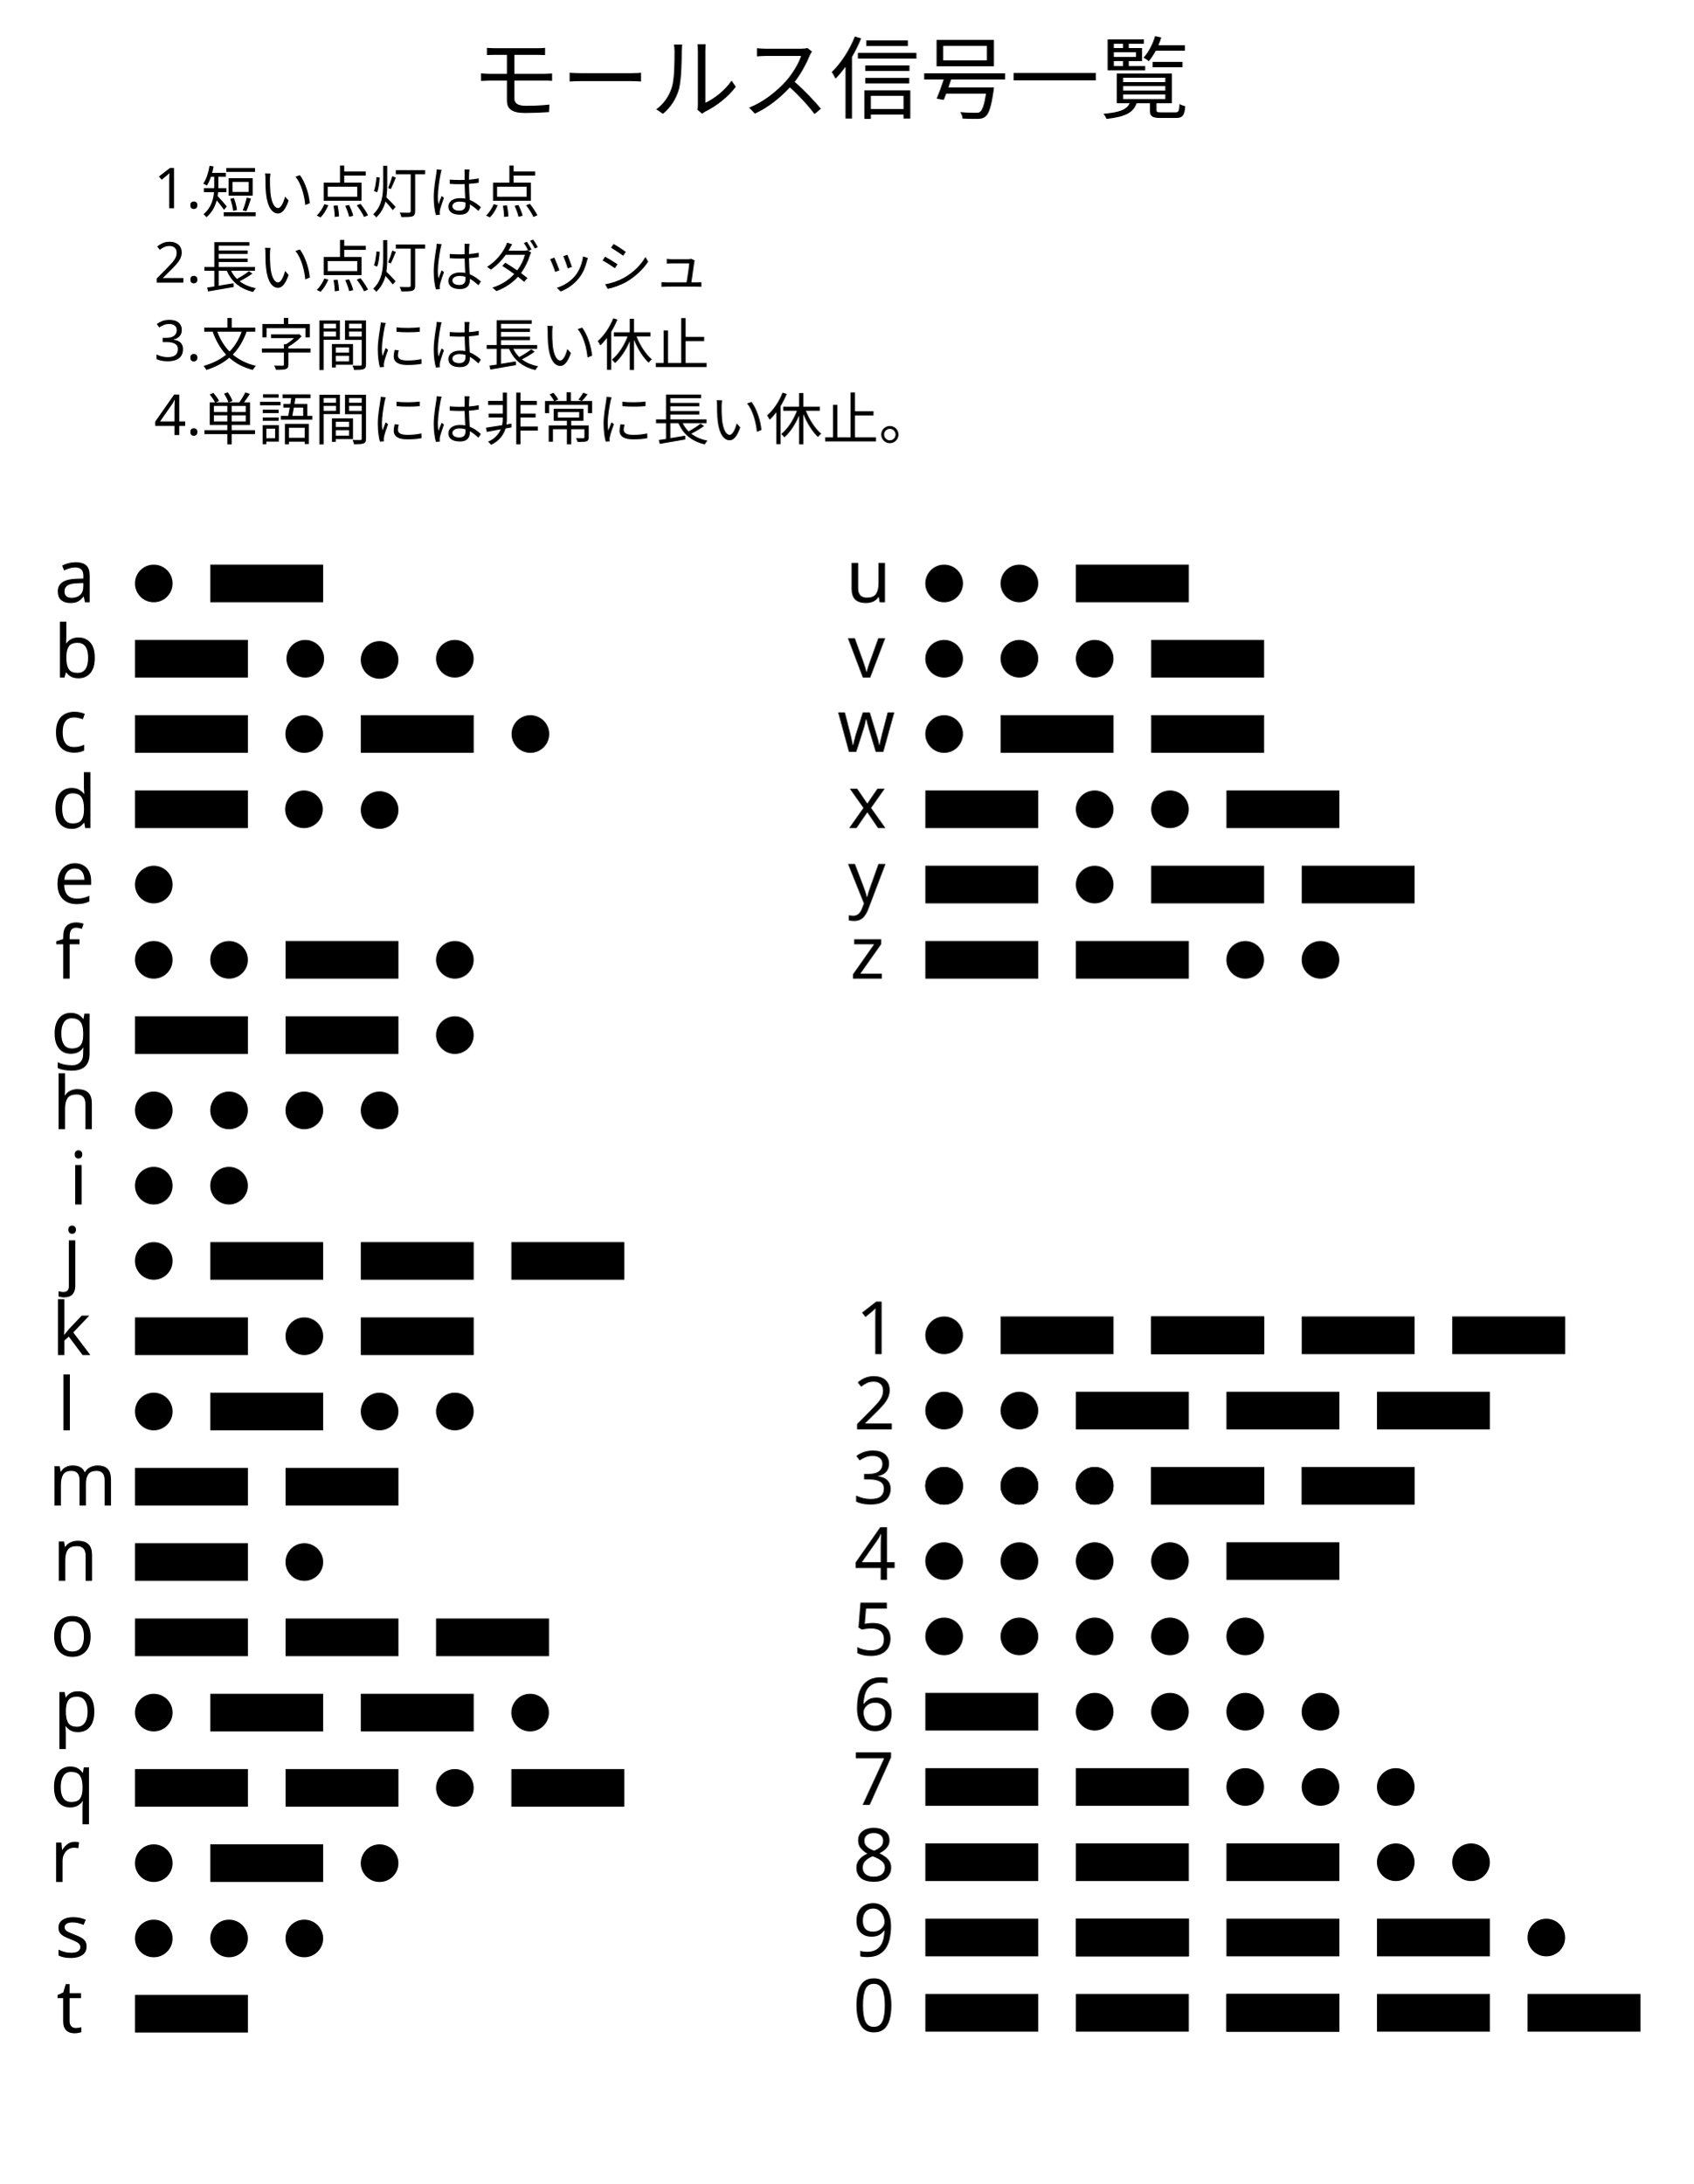
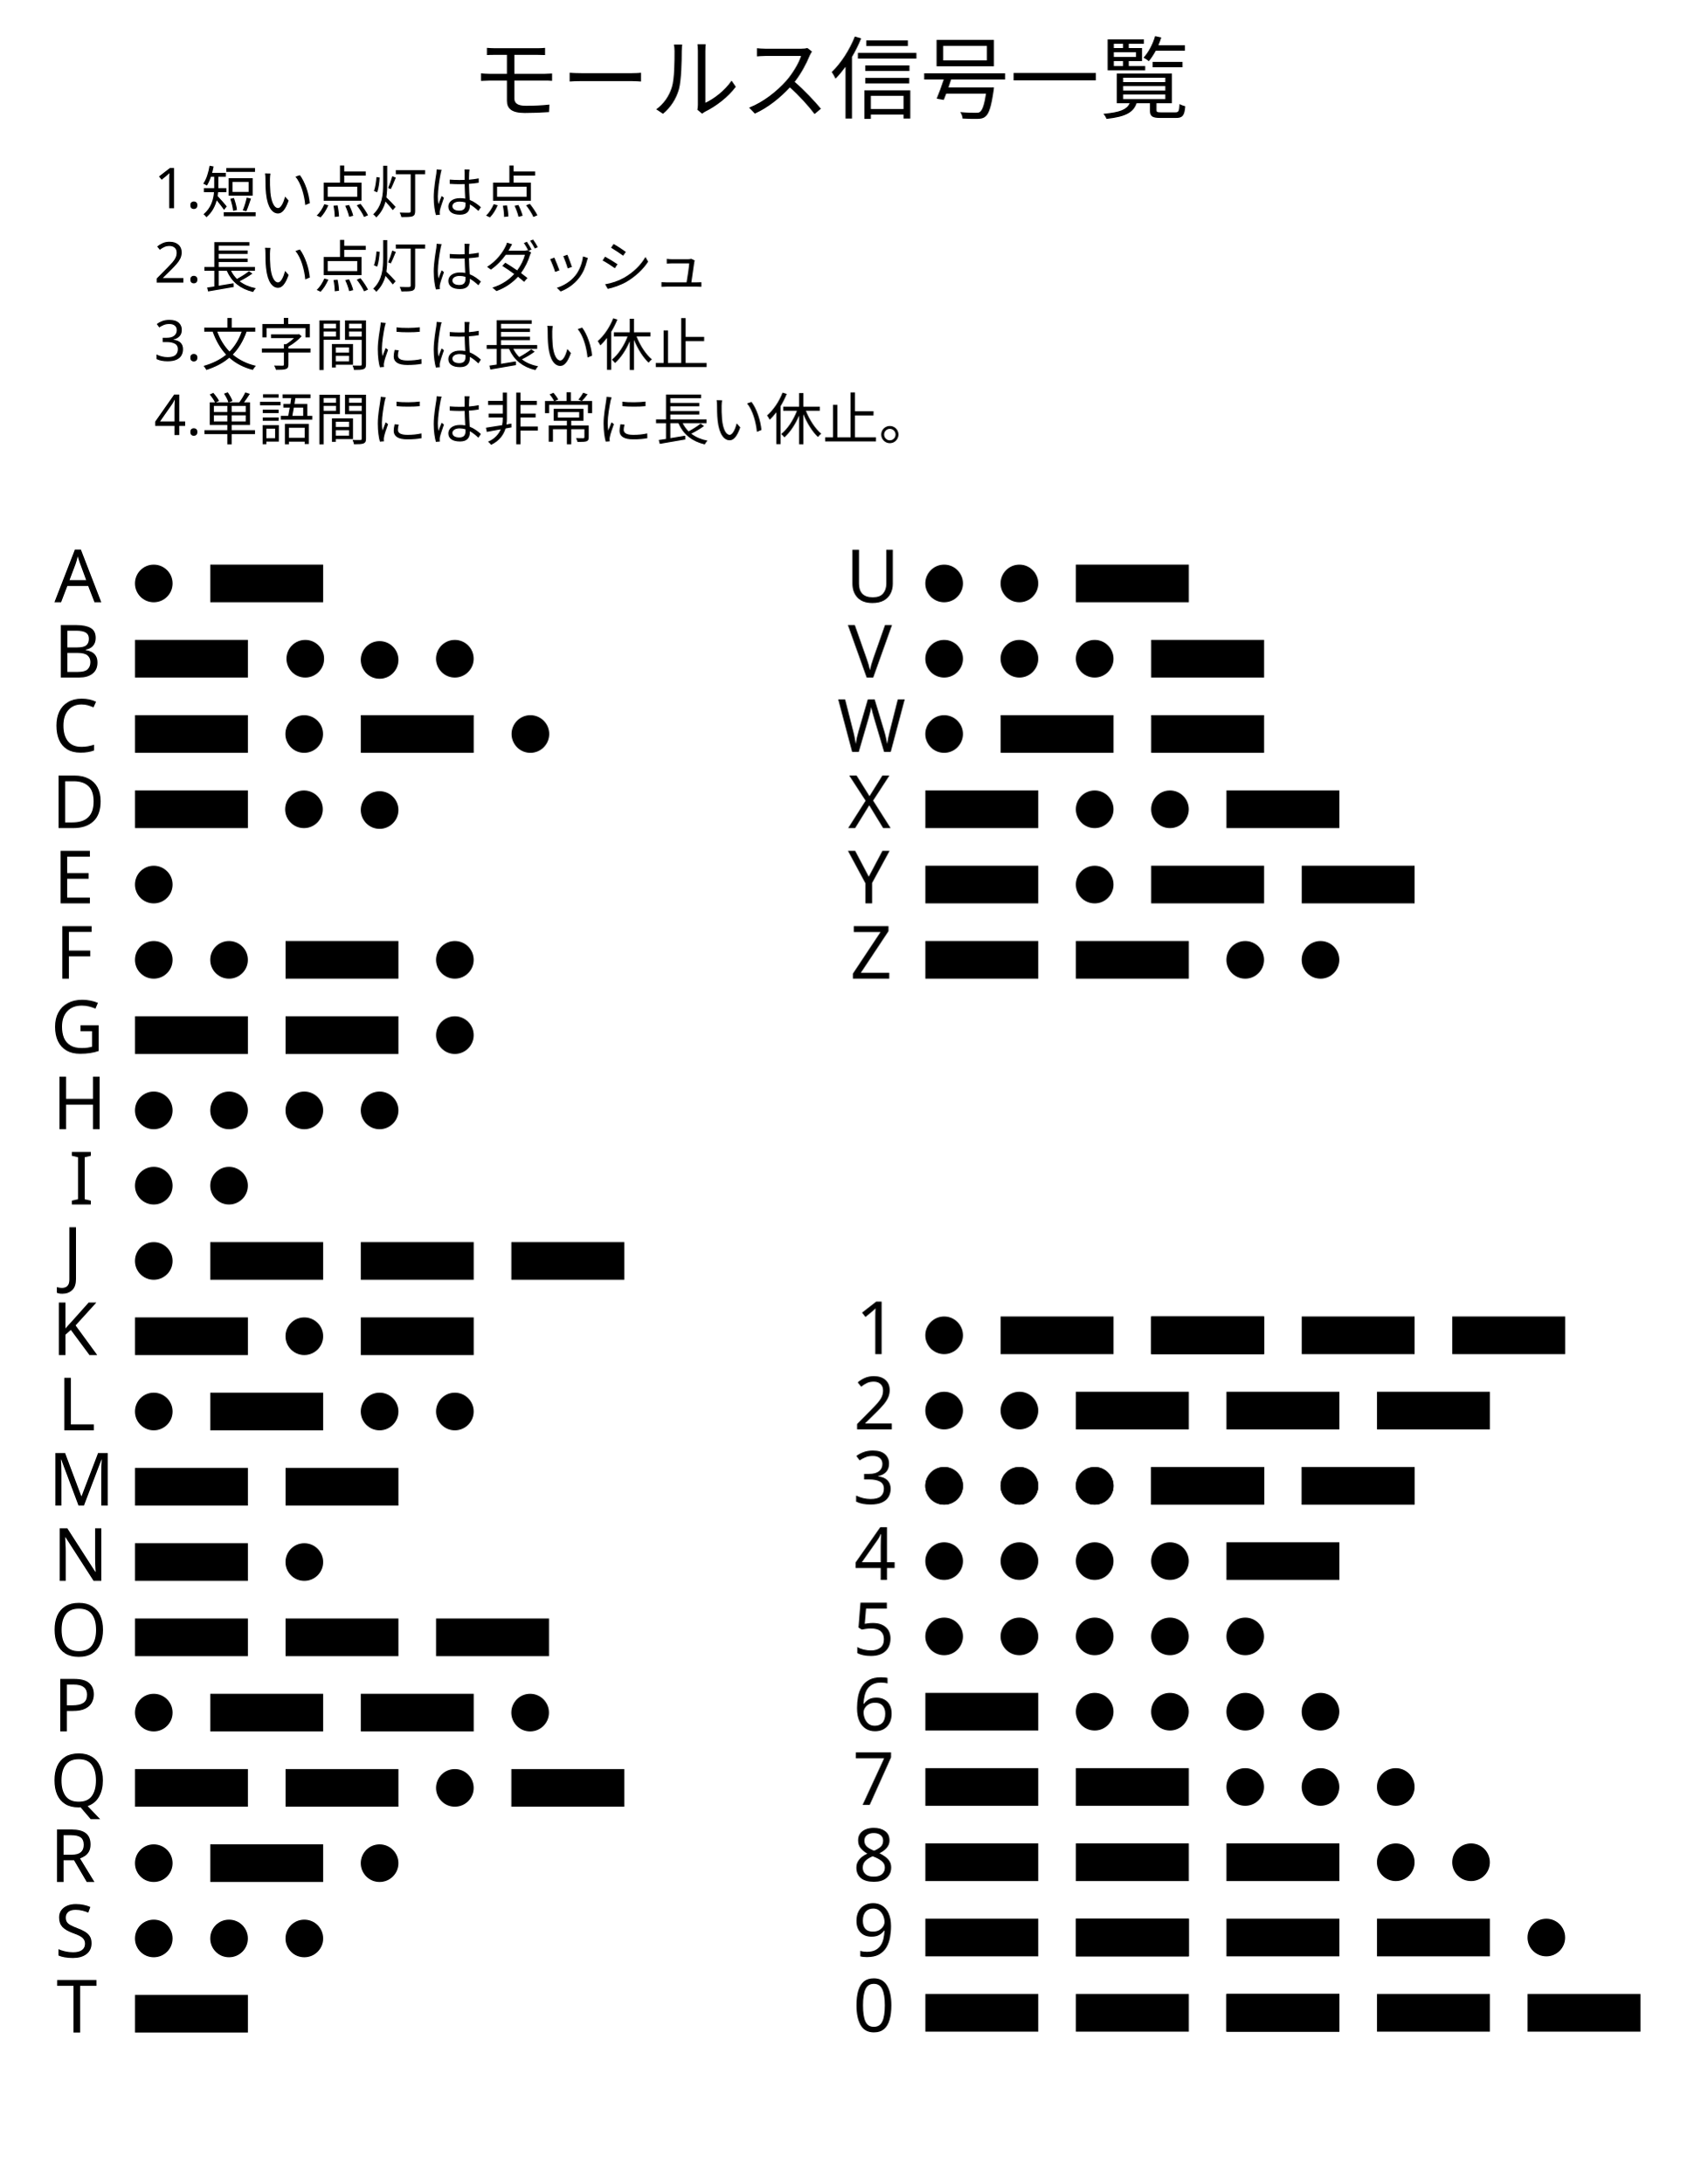
<svg xmlns="http://www.w3.org/2000/svg" xmlns:xlink="http://www.w3.org/1999/xlink" version="1.0" width="450" height="580" viewBox="0 0 414.772 500.994" id="Layer_2" xml:space="preserve">
  <defs id="defs3017" />
  <g id="g2643">
-     <text x="115.249" y="10.538" id="text2872" style="font-size:22px;font-family:Special Elite, Sans-Serif;">モールス信号一覧</text>
+     <text x="115.249" y="10.538" id="text2872" style="font-size:22px;font-family:Noto Serif JP;">モールス信号一覧</text>
    <text xml:space="preserve" style="font-size:15px;font-style:normal;line-height:200%;letter-spacing:0px;word-spacing:0px;fill:#000000;fill-opacity:1;stroke:none;font-family:Special Elite, Sans-Serif" x="40.912" y="55.327" id="text3464" transform="matrix(0.9217156,0,0,0.9217156,0,-16.80051)">
      <tspan id="tspan3466" x="40.912" y="55.327">1.短い点灯は点</tspan>
      <tspan x="40.912" y="75.077" id="tspan3468">2.長い点灯はダッシュ</tspan>
      <tspan x="40.912" y="95.827" id="tspan3470">3.文字間には長い休止</tspan>
      <tspan x="40.912" y="115.577" id="tspan3472">4.単語間には非常に長い休止。</tspan>
    </text>
  </g>
  <g transform="translate(-3.816479,0)" id="g3272">
    <g transform="translate(-18.43432,0)" id="g3132">
      <circle cx="39.4" cy="141.48" r="3.555" transform="matrix(1.296365,0,0,1.296365,202.3859,-57.34044)" id="circle3554" />
      <rect width="27.651" height="9.217" x="285.732" y="121.457" id="rect3556" />
      <circle cx="39.4" cy="141.48" r="3.555" transform="matrix(1.296365,0,0,1.296365,220.8202,-57.34044)" id="circle3558" />
      <circle cx="39.4" cy="141.48" r="3.555" transform="matrix(1.296365,0,0,1.296365,202.3859,-38.90613)" id="circle3560" />
      <circle cx="39.4" cy="141.48" r="3.555" transform="matrix(1.296365,0,0,1.296365,220.8202,-38.90613)" id="circle3562" />
      <circle cx="39.4" cy="141.48" r="3.555" transform="matrix(1.296365,0,0,1.296365,239.2545,-38.90613)" id="circle3564" />
      <rect width="27.651" height="9.217" x="304.166" y="139.891" id="rect3566" />
      <circle cx="39.4" cy="141.48" r="3.555" transform="matrix(1.296365,0,0,1.296365,202.3859,-20.47182)" id="circle3568" />
      <rect width="27.651" height="9.217" x="267.298" y="158.325" id="rect3570" />
      <rect width="27.651" height="9.217" x="304.166" y="158.325" id="rect3572" />
      <rect width="27.651" height="9.217" x="248.863" y="176.76" id="rect3574" />
      <circle cx="39.4" cy="141.48" r="3.555" transform="matrix(1.296365,0,0,1.296365,239.2545,-2.037504)" id="circle3576" />
      <circle cx="39.4" cy="141.48" r="3.555" transform="matrix(1.296365,0,0,1.296365,257.6889,-2.037504)" id="circle3578" />
      <rect width="27.651" height="9.217" x="322.6" y="176.76" id="rect3580" />
      <rect width="27.651" height="9.217" x="248.863" y="195.194" id="rect3588" />
      <rect width="27.651" height="9.217" x="304.166" y="195.194" id="rect3590" />
      <rect width="27.651" height="9.217" x="341.035" y="195.194" id="rect3592" />
      <circle cx="39.4" cy="141.48" r="3.555" transform="matrix(1.296365,0,0,1.296365,239.2545,16.39681)" id="circle3594" />
      <rect width="27.651" height="9.217" x="248.863" y="213.628" id="rect3596" />
      <rect width="27.651" height="9.217" x="285.732" y="213.628" id="rect3598" />
      <circle cx="39.4" cy="141.48" r="3.555" transform="matrix(1.296365,0,0,1.296365,276.1232,34.83112)" id="circle3600" />
      <circle cx="39.4" cy="141.48" r="3.555" transform="matrix(1.296365,0,0,1.296365,294.5575,34.83112)" id="circle3602" />
      <g transform="translate(-1.849737,0)" id="g2615">
-         <text x="231.225" y="130.674" id="text3604" xml:space="preserve" style="font-size:18px;font-family:Special Elite, Sans-Serif">u</text>
-         <text x="231.748" y="149.108" id="text3608" xml:space="preserve" style="font-size:18px;font-family:Special Elite, Sans-Serif">v</text>
-         <text x="229.155" y="167.318" id="text3612" xml:space="preserve" style="font-size:18px;font-family:Special Elite, Sans-Serif">w</text>
-         <text x="231.734" y="185.977" id="text3616" xml:space="preserve" style="font-size:18px;font-family:Special Elite, Sans-Serif">x</text>
-         <text x="231.761" y="204.411" id="text3620" xml:space="preserve" style="font-size:18px;font-family:Special Elite, Sans-Serif">y</text>
-         <text x="232.279" y="222.846" id="text3624" xml:space="preserve" style="font-size:18px;font-family:Special Elite, Sans-Serif">z</text>
+         <text x="231.225" y="130.674" id="text3604" xml:space="preserve" style="font-size:18px;font-family:Special Elite, Sans-Serif">U</text>
+         <text x="231.748" y="149.108" id="text3608" xml:space="preserve" style="font-size:18px;font-family:Special Elite, Sans-Serif">V</text>
+         <text x="229.155" y="167.318" id="text3612" xml:space="preserve" style="font-size:18px;font-family:Special Elite, Sans-Serif">W</text>
+         <text x="231.734" y="185.977" id="text3616" xml:space="preserve" style="font-size:18px;font-family:Special Elite, Sans-Serif">X</text>
+         <text x="231.761" y="204.411" id="text3620" xml:space="preserve" style="font-size:18px;font-family:Special Elite, Sans-Serif">Y</text>
+         <text x="232.279" y="222.846" id="text3624" xml:space="preserve" style="font-size:18px;font-family:Special Elite, Sans-Serif">Z</text>
      </g>
    </g>
    <g id="g3169">
      <circle cx="39.4" cy="141.48" r="3.555" transform="matrix(1.296365,0,0,1.296365,-9.608658,-57.34044)" id="circle2870" />
      <rect width="27.651" height="9.217" x="55.303" y="121.457" id="rect3010" />
      <circle cx="39.4" cy="141.48" r="3.555" transform="matrix(1.296365,0,0,1.296365,27.49629,-38.90613)" id="circle3324" />
      <circle cx="39.4" cy="141.48" r="3.555" transform="matrix(1.296365,0,0,1.296365,45.69428,-38.61128)" id="circle3326" />
      <circle cx="39.4" cy="141.48" r="3.555" transform="matrix(1.296365,0,0,1.296365,64.12268,-38.90613)" id="circle3328" />
      <rect width="27.651" height="9.217" x="36.869" y="158.325" id="rect3330" />
      <circle cx="39.4" cy="141.48" r="3.555" transform="matrix(1.296365,0,0,1.296365,27.23125,-20.47181)" id="circle3332" />
      <rect width="27.651" height="9.217" x="92.172" y="158.325" id="rect3334" />
      <circle cx="39.4" cy="141.48" r="3.555" transform="matrix(1.296365,0,0,1.296365,82.62363,-20.47181)" id="circle3336" />
      <rect width="27.651" height="9.217" x="36.869" y="176.76" id="rect3338" />
      <circle cx="39.4" cy="141.48" r="3.555" transform="matrix(1.296365,0,0,1.296365,27.17162,-2.037504)" id="circle3340" />
      <circle cx="39.4" cy="141.48" r="3.555" transform="matrix(1.296365,0,0,1.296365,45.69428,-1.859714)" id="circle3342" />
      <circle cx="39.4" cy="141.48" r="3.555" transform="matrix(1.296365,0,0,1.296365,-9.608658,16.39681)" id="circle3412" />
      <circle cx="39.4" cy="141.48" r="3.555" transform="matrix(1.296365,0,0,1.296365,-9.608657,34.83112)" id="circle3414" />
      <circle cx="39.4" cy="141.48" r="3.555" transform="matrix(1.296365,0,0,1.296365,8.825654,34.83112)" id="circle3416" />
      <rect width="27.651" height="9.217" x="73.737" y="213.628" id="rect3420" />
      <circle cx="39.4" cy="141.48" r="3.555" transform="matrix(1.296365,0,0,1.296365,64.12859,34.83112)" id="circle3422" />
      <rect width="27.651" height="9.217" x="36.869" y="232.063" id="rect3424" />
      <rect width="27.651" height="9.217" x="73.737" y="232.063" id="rect3426" />
      <circle cx="39.4" cy="141.48" r="3.555" transform="matrix(1.296365,0,0,1.296365,64.12859,53.26543)" id="circle3428" />
      <circle cx="39.4" cy="141.48" r="3.555" transform="matrix(1.296365,0,0,1.296365,-9.608658,71.69974)" id="circle3458" />
      <circle cx="39.4" cy="141.48" r="3.555" transform="matrix(1.296365,0,0,1.296365,8.825653,71.69974)" id="circle3460" />
      <circle cx="39.4" cy="141.48" r="3.555" transform="matrix(1.296365,0,0,1.296365,27.25997,71.69974)" id="circle3462" />
      <circle cx="39.4" cy="141.48" r="3.555" transform="matrix(1.296365,0,0,1.296365,45.69428,71.69974)" id="circle3464" />
      <circle cx="39.4" cy="141.48" r="3.555" transform="matrix(1.296365,0,0,1.296365,-9.608658,90.13405)" id="circle3466" />
      <circle cx="39.4" cy="141.48" r="3.555" transform="matrix(1.296365,0,0,1.296365,8.825654,90.13405)" id="circle3468" />
      <circle cx="39.4" cy="141.48" r="3.555" transform="matrix(1.296365,0,0,1.296365,-9.608658,108.5684)" id="circle3470" />
      <rect width="27.651" height="9.217" x="55.303" y="287.366" id="rect3472" />
      <rect width="27.651" height="9.217" x="92.172" y="287.366" id="rect3474" />
      <rect width="27.651" height="9.217" x="129.04" y="287.366" id="rect3476" />
      <rect width="27.651" height="9.217" x="36.869" y="305.8" id="rect3478" />
      <circle cx="39.4" cy="141.48" r="3.555" transform="matrix(1.296365,0,0,1.296365,27.25997,127.0027)" id="circle3480" />
      <rect width="27.651" height="9.217" x="92.172" y="305.8" id="rect3482" />
      <circle cx="39.4" cy="141.48" r="3.555" transform="matrix(1.296365,0,0,1.296365,-9.608658,145.437)" id="circle3484" />
      <rect width="27.651" height="9.217" x="55.303" y="324.234" id="rect3486" />
      <circle cx="39.4" cy="141.48" r="3.555" transform="matrix(1.296365,0,0,1.296365,45.69428,145.437)" id="circle3488" />
      <circle cx="39.4" cy="141.48" r="3.555" transform="matrix(1.296365,0,0,1.296365,64.12859,145.437)" id="circle3490" />
      <rect width="27.651" height="9.217" x="36.869" y="342.669" id="rect3492" />
      <rect width="27.651" height="9.217" x="73.737" y="342.669" id="rect3494" />
      <rect width="27.651" height="9.217" x="36.869" y="361.103" id="rect3496" />
      <circle cx="39.4" cy="141.48" r="3.555" transform="matrix(1.296365,0,0,1.296365,27.25997,182.3056)" id="circle3498" />
      <rect width="27.651" height="9.217" x="36.869" y="379.537" id="rect3500" />
      <rect width="27.651" height="9.217" x="73.737" y="379.537" id="rect3502" />
      <rect width="27.651" height="9.217" x="110.606" y="379.537" id="rect3504" />
      <circle cx="39.4" cy="141.48" r="3.555" transform="matrix(1.296365,0,0,1.296365,-9.608658,219.1742)" id="circle3506" />
      <rect width="27.651" height="9.217" x="55.303" y="397.971" id="rect3508" />
      <rect width="27.651" height="9.217" x="92.172" y="397.971" id="rect3510" />
      <circle cx="39.4" cy="141.48" r="3.555" transform="matrix(1.296365,0,0,1.296365,82.5629,219.1742)" id="circle3512" />
      <rect width="27.651" height="9.217" x="36.869" y="416.406" id="rect3514" />
      <rect width="27.651" height="9.217" x="73.737" y="416.406" id="rect3516" />
      <circle cx="39.4" cy="141.48" r="3.555" transform="matrix(1.296365,0,0,1.296365,64.12859,237.6085)" id="circle3518" />
      <rect width="27.651" height="9.217" x="129.04" y="416.406" id="rect3520" />
      <circle cx="39.4" cy="141.48" r="3.555" transform="matrix(1.296365,0,0,1.296365,-9.608657,256.0428)" id="circle3522" />
      <rect width="27.651" height="9.217" x="55.303" y="434.84" id="rect3524" />
      <circle cx="39.4" cy="141.48" r="3.555" transform="matrix(1.296365,0,0,1.296365,45.69428,256.0428)" id="circle3526" />
      <circle cx="39.4" cy="141.48" r="3.555" transform="matrix(1.296365,0,0,1.296365,27.25997,274.4772)" id="circle3528" />
      <circle cx="39.4" cy="141.48" r="3.555" transform="matrix(1.296365,0,0,1.296365,8.825654,274.4772)" id="circle3530" />
      <circle cx="39.4" cy="141.48" r="3.555" transform="matrix(1.296365,0,0,1.296365,-9.608657,274.4772)" id="circle3532" />
      <rect width="27.651" height="9.217" x="36.869" y="471.709" id="rect3534" />
      <g id="g2573">
-         <text x="17.138" y="130.674" id="text3309" xml:space="preserve" style="font-size:18px;font-family:Special Elite, Sans-Serif">a</text>
-         <text x="16.954" y="149.108" id="text3344" xml:space="preserve" style="font-size:18px;font-family:Special Elite, Sans-Serif">b</text>
-         <text x="16.535" y="167.318" id="text3350" xml:space="preserve" style="font-size:18px;font-family:Special Elite, Sans-Serif">c</text>
-         <text x="16.409" y="185.977" id="text3356" xml:space="preserve" style="font-size:18px;font-family:Special Elite, Sans-Serif">d</text>
-         <text x="16.904" y="204.411" id="text3360" xml:space="preserve" style="font-size:18px;font-family:Special Elite, Sans-Serif">e</text>
-         <text x="17.323" y="222.846" id="text3364" xml:space="preserve" style="font-size:18px;font-family:Special Elite, Sans-Serif">f</text>
-         <text x="16.202" y="241.055" id="text3368" xml:space="preserve" style="font-size:18px;font-family:Special Elite, Sans-Serif">g</text>
-         <text x="16.634" y="259.714" id="text3372" xml:space="preserve" style="font-size:18px;font-family:Special Elite, Sans-Serif">h</text>
-         <text x="20.694" y="278.148" id="text3376" xml:space="preserve" style="font-size:18px;font-family:Special Elite, Sans-Serif">i</text>
-         <text x="19.145" y="296.583" id="text3380" xml:space="preserve" style="font-size:18px;font-family:Special Elite, Sans-Serif">j</text>
-         <text x="16.481" y="315.017" id="text3384" xml:space="preserve" style="font-size:18px;font-family:Special Elite, Sans-Serif">k</text>
-         <text x="17.813" y="333.451" id="text3388" xml:space="preserve" style="font-size:18px;font-family:Special Elite, Sans-Serif">l</text>
-         <text x="15.621" y="351.886" id="text3392" xml:space="preserve" style="font-size:18px;font-family:Special Elite, Sans-Serif">m</text>
-         <text x="16.684" y="370.32" id="text3396" xml:space="preserve" style="font-size:18px;font-family:Special Elite, Sans-Serif">n</text>
-         <text x="16.085" y="388.754" id="text3400" xml:space="preserve" style="font-size:18px;font-family:Special Elite, Sans-Serif">o</text>
-         <text x="16.058" y="425.623" id="text3404" xml:space="preserve" style="font-size:18px;font-family:Special Elite, Sans-Serif">q</text>
-         <text x="16.828" y="407.189" id="text3408" xml:space="preserve" style="font-size:18px;font-family:Special Elite, Sans-Serif">p</text>
-         <text x="16.022" y="444.057" id="text3536" xml:space="preserve" style="font-size:18px;font-family:Special Elite, Sans-Serif">r</text>
-         <text x="17.206" y="462.492" id="text3540" xml:space="preserve" style="font-size:18px;font-family:Special Elite, Sans-Serif">s</text>
-         <text x="17.624" y="480.926" id="text3544" xml:space="preserve" style="font-size:18px;font-family:Special Elite, Sans-Serif">t</text>
+         <text x="17.138" y="130.674" id="text3309" xml:space="preserve" style="font-size:18px;font-family:Special Elite, Sans-Serif">A</text>
+         <text x="16.954" y="149.108" id="text3344" xml:space="preserve" style="font-size:18px;font-family:Special Elite, Sans-Serif">B</text>
+         <text x="16.535" y="167.318" id="text3350" xml:space="preserve" style="font-size:18px;font-family:Special Elite, Sans-Serif">C</text>
+         <text x="16.409" y="185.977" id="text3356" xml:space="preserve" style="font-size:18px;font-family:Special Elite, Sans-Serif">D</text>
+         <text x="16.904" y="204.411" id="text3360" xml:space="preserve" style="font-size:18px;font-family:Special Elite, Sans-Serif">E</text>
+         <text x="17.323" y="222.846" id="text3364" xml:space="preserve" style="font-size:18px;font-family:Special Elite, Sans-Serif">F</text>
+         <text x="16.202" y="241.055" id="text3368" xml:space="preserve" style="font-size:18px;font-family:Special Elite, Sans-Serif">G</text>
+         <text x="16.634" y="259.714" id="text3372" xml:space="preserve" style="font-size:18px;font-family:Special Elite, Sans-Serif">H</text>
+         <text x="20.694" y="278.148" id="text3376" xml:space="preserve" style="font-size:18px;font-family:Special Elite, Sans-Serif">I</text>
+         <text x="19.145" y="296.583" id="text3380" xml:space="preserve" style="font-size:18px;font-family:Special Elite, Sans-Serif">J</text>
+         <text x="16.481" y="315.017" id="text3384" xml:space="preserve" style="font-size:18px;font-family:Special Elite, Sans-Serif">K</text>
+         <text x="17.813" y="333.451" id="text3388" xml:space="preserve" style="font-size:18px;font-family:Special Elite, Sans-Serif">L</text>
+         <text x="15.621" y="351.886" id="text3392" xml:space="preserve" style="font-size:18px;font-family:Special Elite, Sans-Serif">M</text>
+         <text x="16.684" y="370.32" id="text3396" xml:space="preserve" style="font-size:18px;font-family:Special Elite, Sans-Serif">N</text>
+         <text x="16.085" y="388.754" id="text3400" xml:space="preserve" style="font-size:18px;font-family:Special Elite, Sans-Serif">O</text>
+         <text x="16.058" y="425.623" id="text3404" xml:space="preserve" style="font-size:18px;font-family:Special Elite, Sans-Serif">Q</text>
+         <text x="16.828" y="407.189" id="text3408" xml:space="preserve" style="font-size:18px;font-family:Special Elite, Sans-Serif">P</text>
+         <text x="16.022" y="444.057" id="text3536" xml:space="preserve" style="font-size:18px;font-family:Special Elite, Sans-Serif">R</text>
+         <text x="17.206" y="462.492" id="text3540" xml:space="preserve" style="font-size:18px;font-family:Special Elite, Sans-Serif">S</text>
+         <text x="17.624" y="480.926" id="text3544" xml:space="preserve" style="font-size:18px;font-family:Special Elite, Sans-Serif">T</text>
      </g>
      <use transform="translate(-18.43431,18.43431)" id="use2703" x="0" y="0" width="414.772" height="500.994" xlink:href="#rect3010" />
    </g>
    <g transform="translate(-18.43431,64.2951)" id="g3051">
      <use transform="translate(211.9946,119.823)" id="use2707" x="0" y="0" width="414.772" height="500.994" xlink:href="#rect3010" />
      <use transform="translate(248.8632,119.823)" id="use2709" x="0" y="0" width="414.772" height="500.994" xlink:href="#rect3010" />
      <use id="use2711" x="0" y="0" width="414.772" height="500.994" xlink:href="#use2709" />
      <use transform="translate(285.7318,119.823)" id="use2713" x="0" y="0" width="414.772" height="500.994" xlink:href="#rect3010" />
      <use transform="translate(322.6005,119.823)" id="use2715" x="0" y="0" width="414.772" height="500.994" xlink:href="#rect3010" />
      <use transform="translate(211.9946,119.823)" id="use2717" x="0" y="0" width="414.772" height="500.994" xlink:href="#circle2870" />
      <use transform="translate(211.9946,138.2573)" id="use2719" x="0" y="0" width="414.772" height="500.994" xlink:href="#circle2870" />
      <use transform="translate(230.4289,138.2573)" id="use2721" x="0" y="0" width="414.772" height="500.994" xlink:href="#circle2870" />
      <use transform="translate(230.4289,138.2573)" id="use2723" x="0" y="0" width="414.772" height="500.994" xlink:href="#rect3010" />
      <use transform="translate(267.2975,138.2573)" id="use2725" x="0" y="0" width="414.772" height="500.994" xlink:href="#rect3010" />
      <use transform="translate(304.1661,138.2573)" id="use2727" x="0" y="0" width="414.772" height="500.994" xlink:href="#rect3010" />
      <use transform="translate(211.9946,156.6916)" id="use2779" x="0" y="0" width="414.772" height="500.994" xlink:href="#circle2870" />
      <use transform="translate(18.43431,4.0522843e-6)" id="use2781" x="0" y="0" width="414.772" height="500.994" xlink:href="#use2779" />
      <use transform="translate(18.43431,0)" id="use2783" x="0" y="0" width="414.772" height="500.994" xlink:href="#use2781" />
      <use transform="translate(18.43431,18.43431)" id="use2785" x="0" y="0" width="414.772" height="500.994" xlink:href="#use2723" />
      <use transform="translate(36.86862,9.8155382e-8)" id="use2787" x="0" y="0" width="414.772" height="500.994" xlink:href="#use2785" />
      <use transform="translate(2.324722e-7,18.43431)" id="use2789" x="0" y="0" width="414.772" height="500.994" xlink:href="#use2779" />
      <use transform="translate(18.43431,7.8636818e-8)" id="use2791" x="0" y="0" width="414.772" height="500.994" xlink:href="#use2789" />
      <use transform="translate(18.43431,0)" id="use2793" x="0" y="0" width="414.772" height="500.994" xlink:href="#use2791" />
      <use transform="translate(18.43431,0)" id="use2795" x="0" y="0" width="414.772" height="500.994" xlink:href="#use2793" />
      <use transform="translate(18.43431,18.43431)" id="use2797" x="0" y="0" width="414.772" height="500.994" xlink:href="#use2785" />
      <use transform="translate(-2.3247221e-7,18.43431)" id="use2799" x="0" y="0" width="414.772" height="500.994" xlink:href="#use2789" />
      <use transform="translate(18.43431,-4.2724257e-8)" id="use2801" x="0" y="0" width="414.772" height="500.994" xlink:href="#use2799" />
      <use transform="translate(18.43431,0)" id="use2803" x="0" y="0" width="414.772" height="500.994" xlink:href="#use2801" />
      <use transform="translate(18.43431,0)" id="use2805" x="0" y="0" width="414.772" height="500.994" xlink:href="#use2803" />
      <use transform="translate(18.43431,0)" id="use2807" x="0" y="0" width="414.772" height="500.994" xlink:href="#use2805" />
      <use transform="translate(36.86862,36.86862)" id="use2809" x="0" y="0" width="414.772" height="500.994" xlink:href="#use2789" />
      <use transform="translate(36.86862,36.86862)" id="use2811" x="0" y="0" width="414.772" height="500.994" xlink:href="#use2791" />
      <use transform="translate(36.86862,36.86862)" id="use2813" x="0" y="0" width="414.772" height="500.994" xlink:href="#use2793" />
      <use transform="translate(36.86862,36.86862)" id="use2815" x="0" y="0" width="414.772" height="500.994" xlink:href="#use2795" />
      <use transform="translate(-73.73725,36.86862)" id="use2817" x="0" y="0" width="414.772" height="500.994" xlink:href="#use2797" />
      <use id="use2819" x="0" y="0" width="414.772" height="500.994" xlink:href="#use2779" />
      <use id="use2821" x="0" y="0" width="414.772" height="500.994" xlink:href="#use2781" />
      <use id="use2823" x="0" y="0" width="414.772" height="500.994" xlink:href="#use2783" />
      <use id="use2825" x="0" y="0" width="414.772" height="500.994" xlink:href="#use2785" />
      <use id="use2827" x="0" y="0" width="414.772" height="500.994" xlink:href="#use2787" />
      <use transform="translate(73.73724,73.73725)" id="use2829" x="0" y="0" width="414.772" height="500.994" xlink:href="#use2779" />
      <use transform="translate(73.73724,73.73724)" id="use2831" x="0" y="0" width="414.772" height="500.994" xlink:href="#use2781" />
      <use transform="translate(73.73724,73.73724)" id="use2833" x="0" y="0" width="414.772" height="500.994" xlink:href="#use2783" />
      <use transform="translate(-55.30293,73.73724)" id="use2845" x="0" y="0" width="414.772" height="500.994" xlink:href="#use2825" />
      <use transform="translate(-55.30293,73.73725)" id="use2847" x="0" y="0" width="414.772" height="500.994" xlink:href="#use2827" />
      <use transform="translate(36.86862,18.43431)" id="use2849" x="0" y="0" width="414.772" height="500.994" xlink:href="#use2829" />
      <use transform="translate(36.86862,18.43431)" id="use2851" x="0" y="0" width="414.772" height="500.994" xlink:href="#use2831" />
      <use transform="translate(36.86862,18.43431)" id="use2855" x="0" y="0" width="414.772" height="500.994" xlink:href="#use2845" />
      <use transform="translate(36.86862,18.43431)" id="use2857" x="0" y="0" width="414.772" height="500.994" xlink:href="#use2847" />
      <use transform="translate(-36.86862,3.3648014e-7)" id="use2859" x="0" y="0" width="414.772" height="500.994" xlink:href="#use2855" />
      <use transform="translate(-18.43432,147.4745)" id="use2861" x="0" y="0" width="414.772" height="500.994" xlink:href="#use2707" />
      <use transform="translate(-18.43432,147.4745)" id="use2863" x="0" y="0" width="414.772" height="500.994" xlink:href="#use2709" />
      <use transform="translate(-18.43432,147.4745)" id="use2865" x="0" y="0" width="414.772" height="500.994" xlink:href="#use2711" />
      <use transform="translate(-18.43432,147.4745)" id="use2867" x="0" y="0" width="414.772" height="500.994" xlink:href="#use2713" />
      <use transform="translate(-18.43432,147.4745)" id="use2869" x="0" y="0" width="414.772" height="500.994" xlink:href="#use2715" />
      <use transform="translate(-110.6059,18.4343)" id="use2873" x="0" y="0" width="414.772" height="500.994" xlink:href="#use2869" />
      <use transform="translate(18.43431,18.43431)" id="use2875" x="0" y="0" width="414.772" height="500.994" xlink:href="#use2851" />
      <use transform="translate(36.86863,18.4343)" id="use2877" x="0" y="0" width="414.772" height="500.994" xlink:href="#use2861" />
      <use transform="translate(36.86863,18.4343)" id="use2879" x="0" y="0" width="414.772" height="500.994" xlink:href="#use2863" />
      <use transform="translate(36.86863,18.4343)" id="use2881" x="0" y="0" width="414.772" height="500.994" xlink:href="#use2865" />
      <use transform="translate(36.86863,18.4343)" id="use2883" x="0" y="0" width="414.772" height="500.994" xlink:href="#use2867" />
      <use transform="translate(36.86863,18.4343)" id="use2885" x="0" y="0" width="414.772" height="500.994" xlink:href="#use2869" />
      <g id="g3029">
        <text x="231.757" y="250.497" id="text2889" xml:space="preserve" style="font-size:18px;font-family:Special Elite, Sans-Serif">1</text>
        <text x="231.284" y="268.931" id="text2893" xml:space="preserve" style="font-size:18px;font-family:Special Elite, Sans-Serif">2</text>
        <text x="231.099" y="287.141" id="text2897" xml:space="preserve" style="font-size:18px;font-family:Special Elite, Sans-Serif">3</text>
        <text x="231.397" y="305.8" id="text2901" xml:space="preserve" style="font-size:18px;font-family:Special Elite, Sans-Serif">4</text>
        <text x="231.054" y="324.234" id="text2905" xml:space="preserve" style="font-size:18px;font-family:Special Elite, Sans-Serif">5</text>
        <text x="231.144" y="342.669" id="text2909" xml:space="preserve" style="font-size:18px;font-family:Special Elite, Sans-Serif">6</text>
        <text x="231.05" y="360.878" id="text2913" xml:space="preserve" style="font-size:18px;font-family:Special Elite, Sans-Serif">7</text>
        <text x="231.099" y="379.537" id="text2917" xml:space="preserve" style="font-size:18px;font-family:Special Elite, Sans-Serif">8</text>
        <text x="231.09" y="397.971" id="text2921" xml:space="preserve" style="font-size:18px;font-family:Special Elite, Sans-Serif">9</text>
        <text x="231.126" y="416.406" id="text2925" xml:space="preserve" style="font-size:18px;font-family:Special Elite, Sans-Serif">0</text>
      </g>
    </g>
  </g>
</svg>
